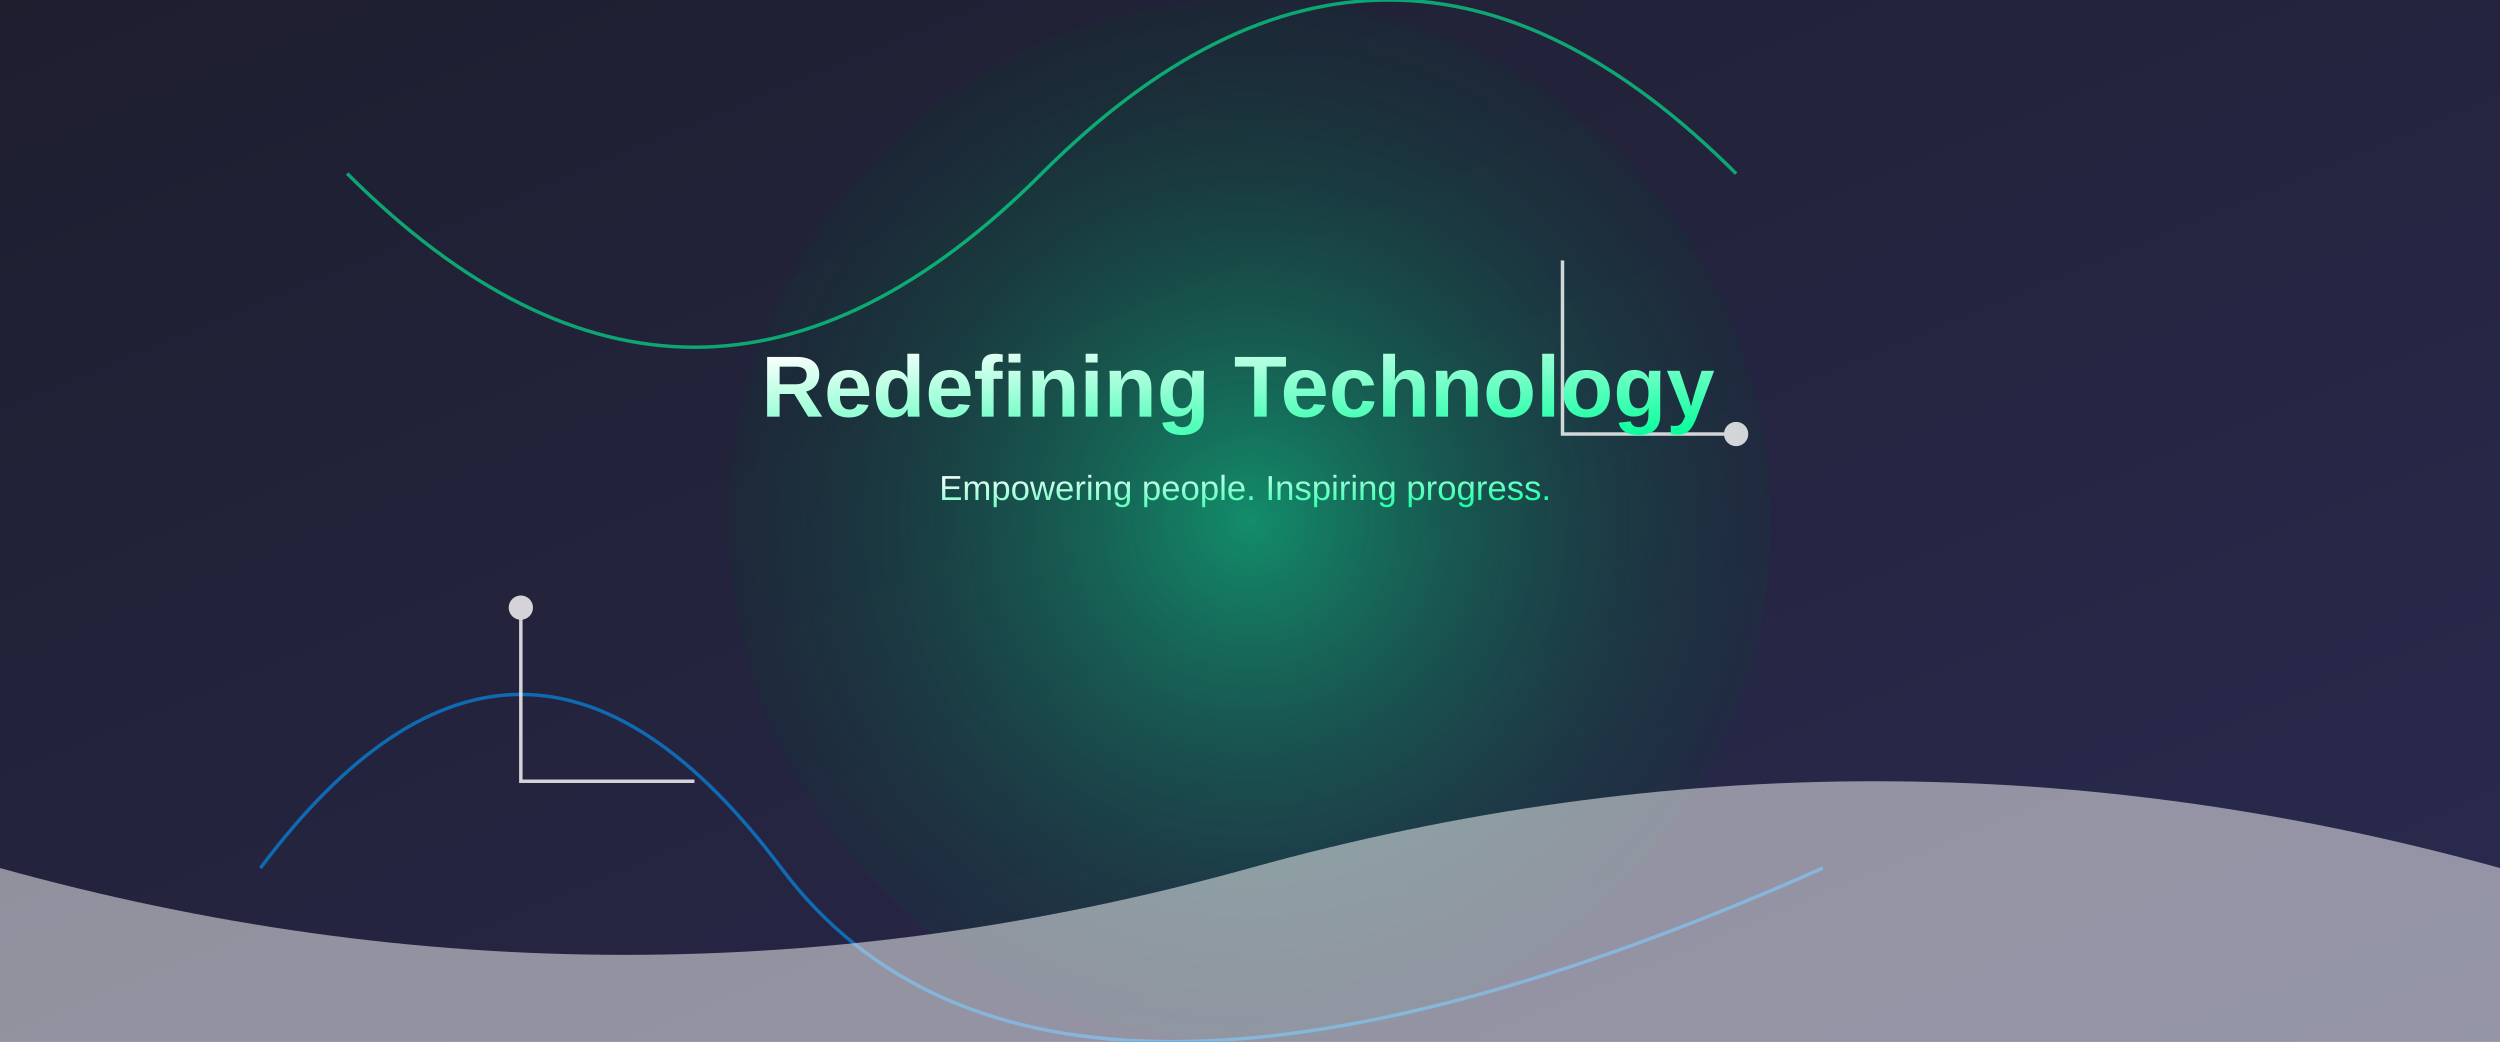
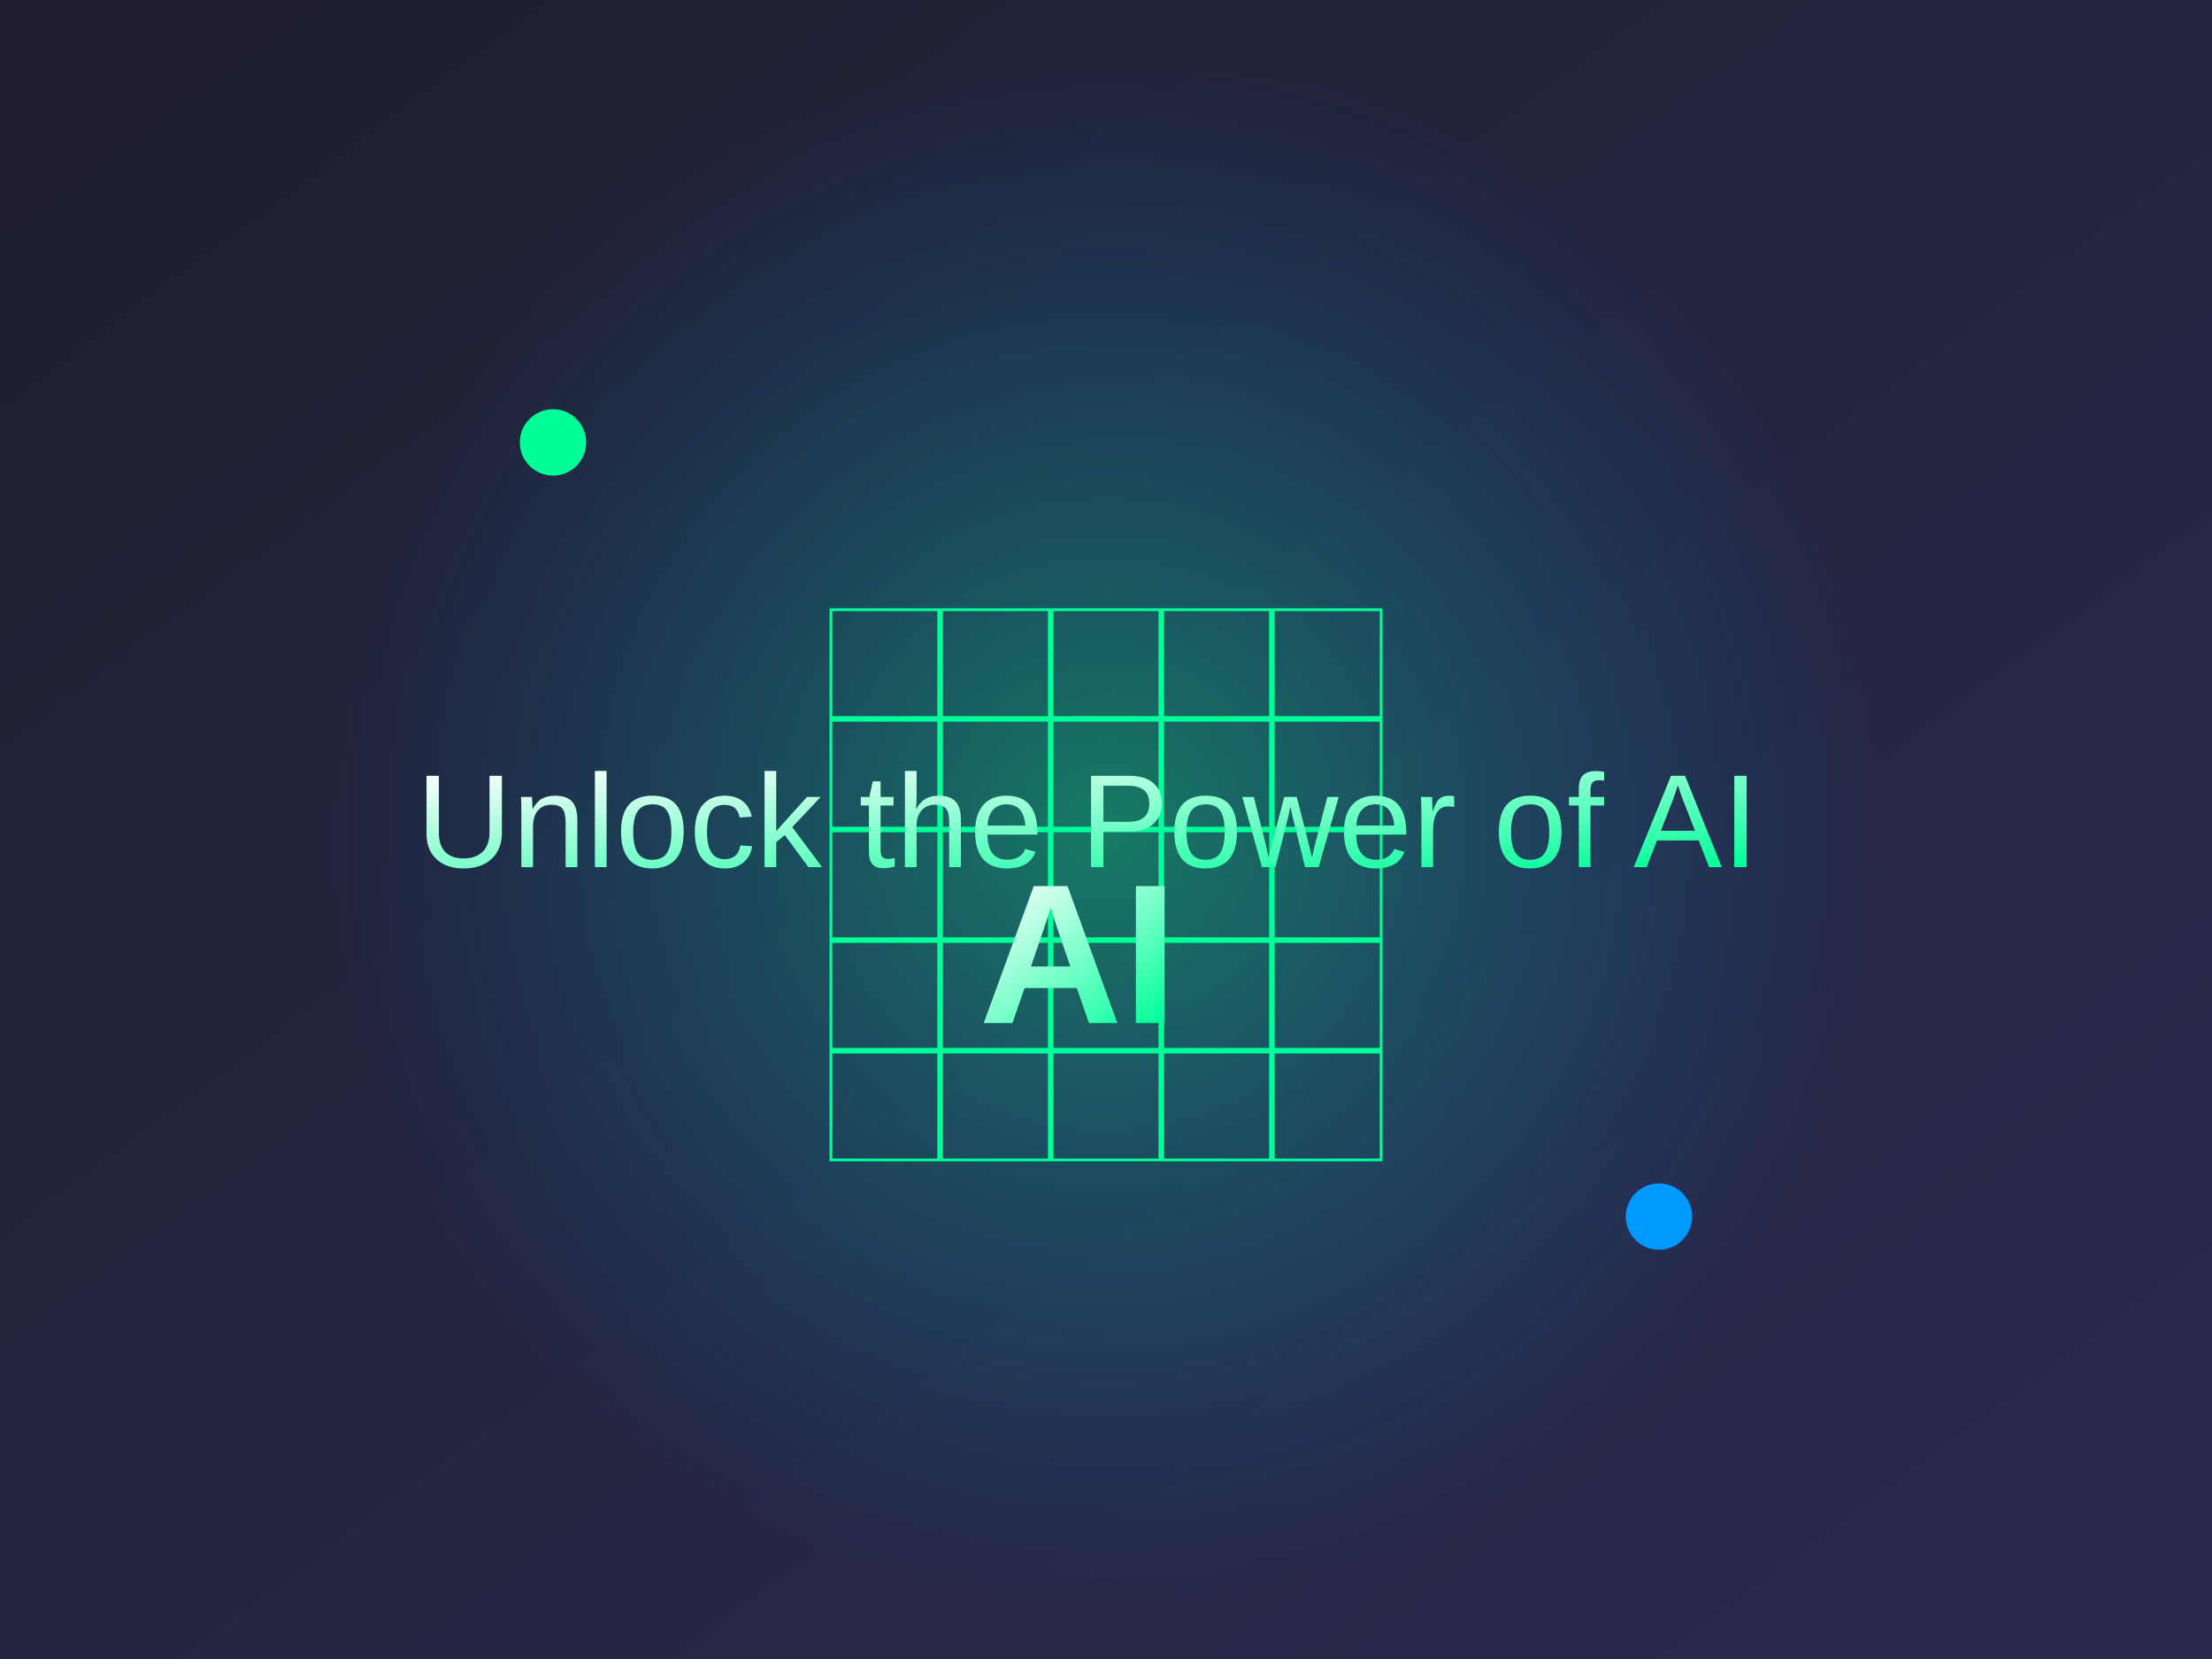
- <svg xmlns="http://www.w3.org/2000/svg" viewBox="0 0 1440 600" aria-labelledby="aboutHeroTitle" role="img">
+ <svg xmlns="http://www.w3.org/2000/svg" viewBox="0 0 400 300" width="400" height="300" fill="none">
  <defs>
-     <linearGradient id="heroGradient" x1="0" y1="0" x2="1" y2="1">
-       <stop offset="0%" stop-color="#1e1e2f">
-         <animate attributeName="stop-color" values="#1e1e2f;#2a2a50;#1e1e2f" dur="15s" repeatCount="indefinite" />
-       </stop>
-       <stop offset="100%" stop-color="#2a2a50">
-         <animate attributeName="stop-color" values="#2a2a50;#1e1e2f;#2a2a50" dur="15s" repeatCount="indefinite" />
-       </stop>
+     <linearGradient id="bgGradientAI" x1="0%" y1="0%" x2="100%" y2="100%">
+       <stop offset="0%" stop-color="#1e1e2f" />
+       <stop offset="100%" stop-color="#2a2a50" />
    </linearGradient>
-     <radialGradient id="heroRadial" cx="50%" cy="50%" r="70%">
-       <stop offset="0%" stop-color="rgba(0, 255, 153, 0.8)">
-         <animate attributeName="stop-color" values="rgba(0, 255, 153, 0.8);rgba(0, 153, 255, 0.6);rgba(0, 255, 153, 0.8)" dur="20s" repeatCount="indefinite" />
-       </stop>
-       <stop offset="100%" stop-color="rgba(0, 0, 0, 0)" />
+     <radialGradient id="glowGradientAI" cx="50%" cy="50%" r="50%">
+       <stop offset="0%" stop-color="#00ff99" stop-opacity="0.8" />
+       <stop offset="100%" stop-color="#0099ff" stop-opacity="0" />
    </radialGradient>
-     <linearGradient id="textGradient" x1="0%" y1="0%" x2="100%" y2="100%">
+     <linearGradient id="textGradientAI" x1="0%" y1="0%" x2="100%" y2="100%">
      <stop offset="0%" stop-color="#ffffff" />
      <stop offset="100%" stop-color="#00ff99" />
    </linearGradient>
+     <pattern id="circuitPattern" width="20" height="20" patternUnits="userSpaceOnUse">
+       <line x1="0" y1="10" x2="20" y2="10" stroke="#00ff99" stroke-width="1" />
+       <line x1="10" y1="0" x2="10" y2="20" stroke="#00ff99" stroke-width="1" />
+     </pattern>
  </defs>
-   <rect x="0" y="0" width="1440" height="600" fill="url(#heroGradient)" />
-   <circle cx="720" cy="300" r="300" fill="url(#heroRadial)" opacity="0.6">
-     <animate attributeName="r" values="300;350;280;300" dur="15s" repeatCount="indefinite" />
-     <animate attributeName="opacity" values="0.6;0.8;0.4;0.6" dur="20s" repeatCount="indefinite" />
+   <rect x="0" y="0" width="400" height="300" fill="url(#bgGradientAI)" />
+   <circle cx="200" cy="150" r="140" fill="url(#glowGradientAI)" opacity="0.5">
+     <animate attributeName="r" values="140;150;140" dur="2.618s" repeatCount="indefinite" />
+     <animate attributeName="opacity" values="0.5;0.7;0.5" dur="2.618s" repeatCount="indefinite" />
  </circle>
-   <path d="M200 100 Q400 300 600 100 T1000 100" fill="none" stroke="#00ff99" stroke-width="2" opacity="0.6">
-     <animate attributeName="stroke-dasharray" values="0,500;500,0;0,500" dur="16s" repeatCount="indefinite" />
-     <animateTransform attributeName="transform" type="translate" values="0 0;0 10;0 -10;0 0" dur="18s" repeatCount="indefinite" />
-   </path>
-   <path d="M150 500 Q300 300 450 500 T1050 500" fill="none" stroke="#0099ff" stroke-width="2" opacity="0.6">
-     <animate attributeName="stroke-dasharray" values="0,500;500,0;0,500" dur="20s" repeatCount="indefinite" />
-     <animateTransform attributeName="transform" type="translate" values="0 0;0 -10;0 10;0 0" dur="22s" repeatCount="indefinite" />
-   </path>
-   <g fill="none" stroke="#ffffff" stroke-width="2" opacity="0.8">
-     <path d="M900 150 v100 h100">
-       <animateTransform attributeName="transform" type="translate" values="0 0;0 -10;0 5;0 0" dur="14s" repeatCount="indefinite" />
-     </path>
-     <circle cx="1000" cy="250" r="6" fill="#ffffff">
-       <animate attributeName="r" values="6;9;6" dur="12s" repeatCount="indefinite" />
-     </circle>
-     <path d="M400 450 h-100 v-100">
-       <animateTransform attributeName="transform" type="translate" values="0 0;0 -8;0 5;0 0" dur="16s" repeatCount="indefinite" />
-     </path>
-     <circle cx="300" cy="350" r="6" fill="#ffffff">
-       <animate attributeName="r" values="6;10;6" dur="18s" repeatCount="indefinite" />
-     </circle>
+   <g transform="translate(100, 60)">
+     <rect x="50" y="50" width="100" height="100" fill="url(#circuitPattern)" />
+     <text x="100" y="125" text-anchor="middle" font-family="Arial, sans-serif" font-size="36" fill="url(#textGradientAI)" font-weight="bold">
+       AI
+       <animate attributeName="opacity" values="1;0.8;1" dur="3.236s" repeatCount="indefinite" />
+     </text>
  </g>
-   <text x="50%" y="40%" text-anchor="middle" font-family="Arial, sans-serif" font-size="50" fill="url(#textGradient)" font-weight="bold">
-     Redefining Technology
-     <animateTransform attributeName="transform" type="scale" values="1 1;1.05 1.05;1 1" dur="15s" repeatCount="indefinite" />
+   <circle cx="100" cy="80" r="6" fill="#00ff99">
+     <animate attributeName="cx" values="100;200;300;100" dur="3.236s" repeatCount="indefinite" />
+     <animate attributeName="cy" values="80;150;220;80" dur="3.236s" repeatCount="indefinite" />
+     <animate attributeName="r" values="6;8;6" dur="3.236s" repeatCount="indefinite" />
+   </circle>
+   <circle cx="300" cy="220" r="6" fill="#0099ff">
+     <animate attributeName="cx" values="300;200;100;300" dur="3.236s" repeatCount="indefinite" />
+     <animate attributeName="cy" values="220;150;80;220" dur="3.236s" repeatCount="indefinite" />
+     <animate attributeName="r" values="6;8;6" dur="3.236s" repeatCount="indefinite" />
+   </circle>
+   <text x="50%" y="50%" font-size="24" font-family="Arial, sans-serif" fill="url(#textGradientAI)" text-anchor="middle" dominant-baseline="middle">
+     Unlock the Power of AI
+     <animate attributeName="opacity" values="1;0.9;1" dur="2.618s" repeatCount="indefinite" />
  </text>
-   <text x="50%" y="48%" text-anchor="middle" font-family="Arial, sans-serif" font-size="20" fill="url(#textGradient)" font-weight="300">
-     Empowering people. Inspiring progress.
-     <animate attributeName="opacity" values="1;0.8;1" dur="18s" repeatCount="indefinite" />
-   </text>
-   <path d="M0 500 Q360 600 720 500 T1440 500 L1440 600 L0 600 Z" fill="#ffffff" opacity="0.5">
-     <animateTransform attributeName="transform" type="translate" values="0 0;0 -10;0 10;0 0" dur="18s" repeatCount="indefinite" />
-   </path>
</svg>
